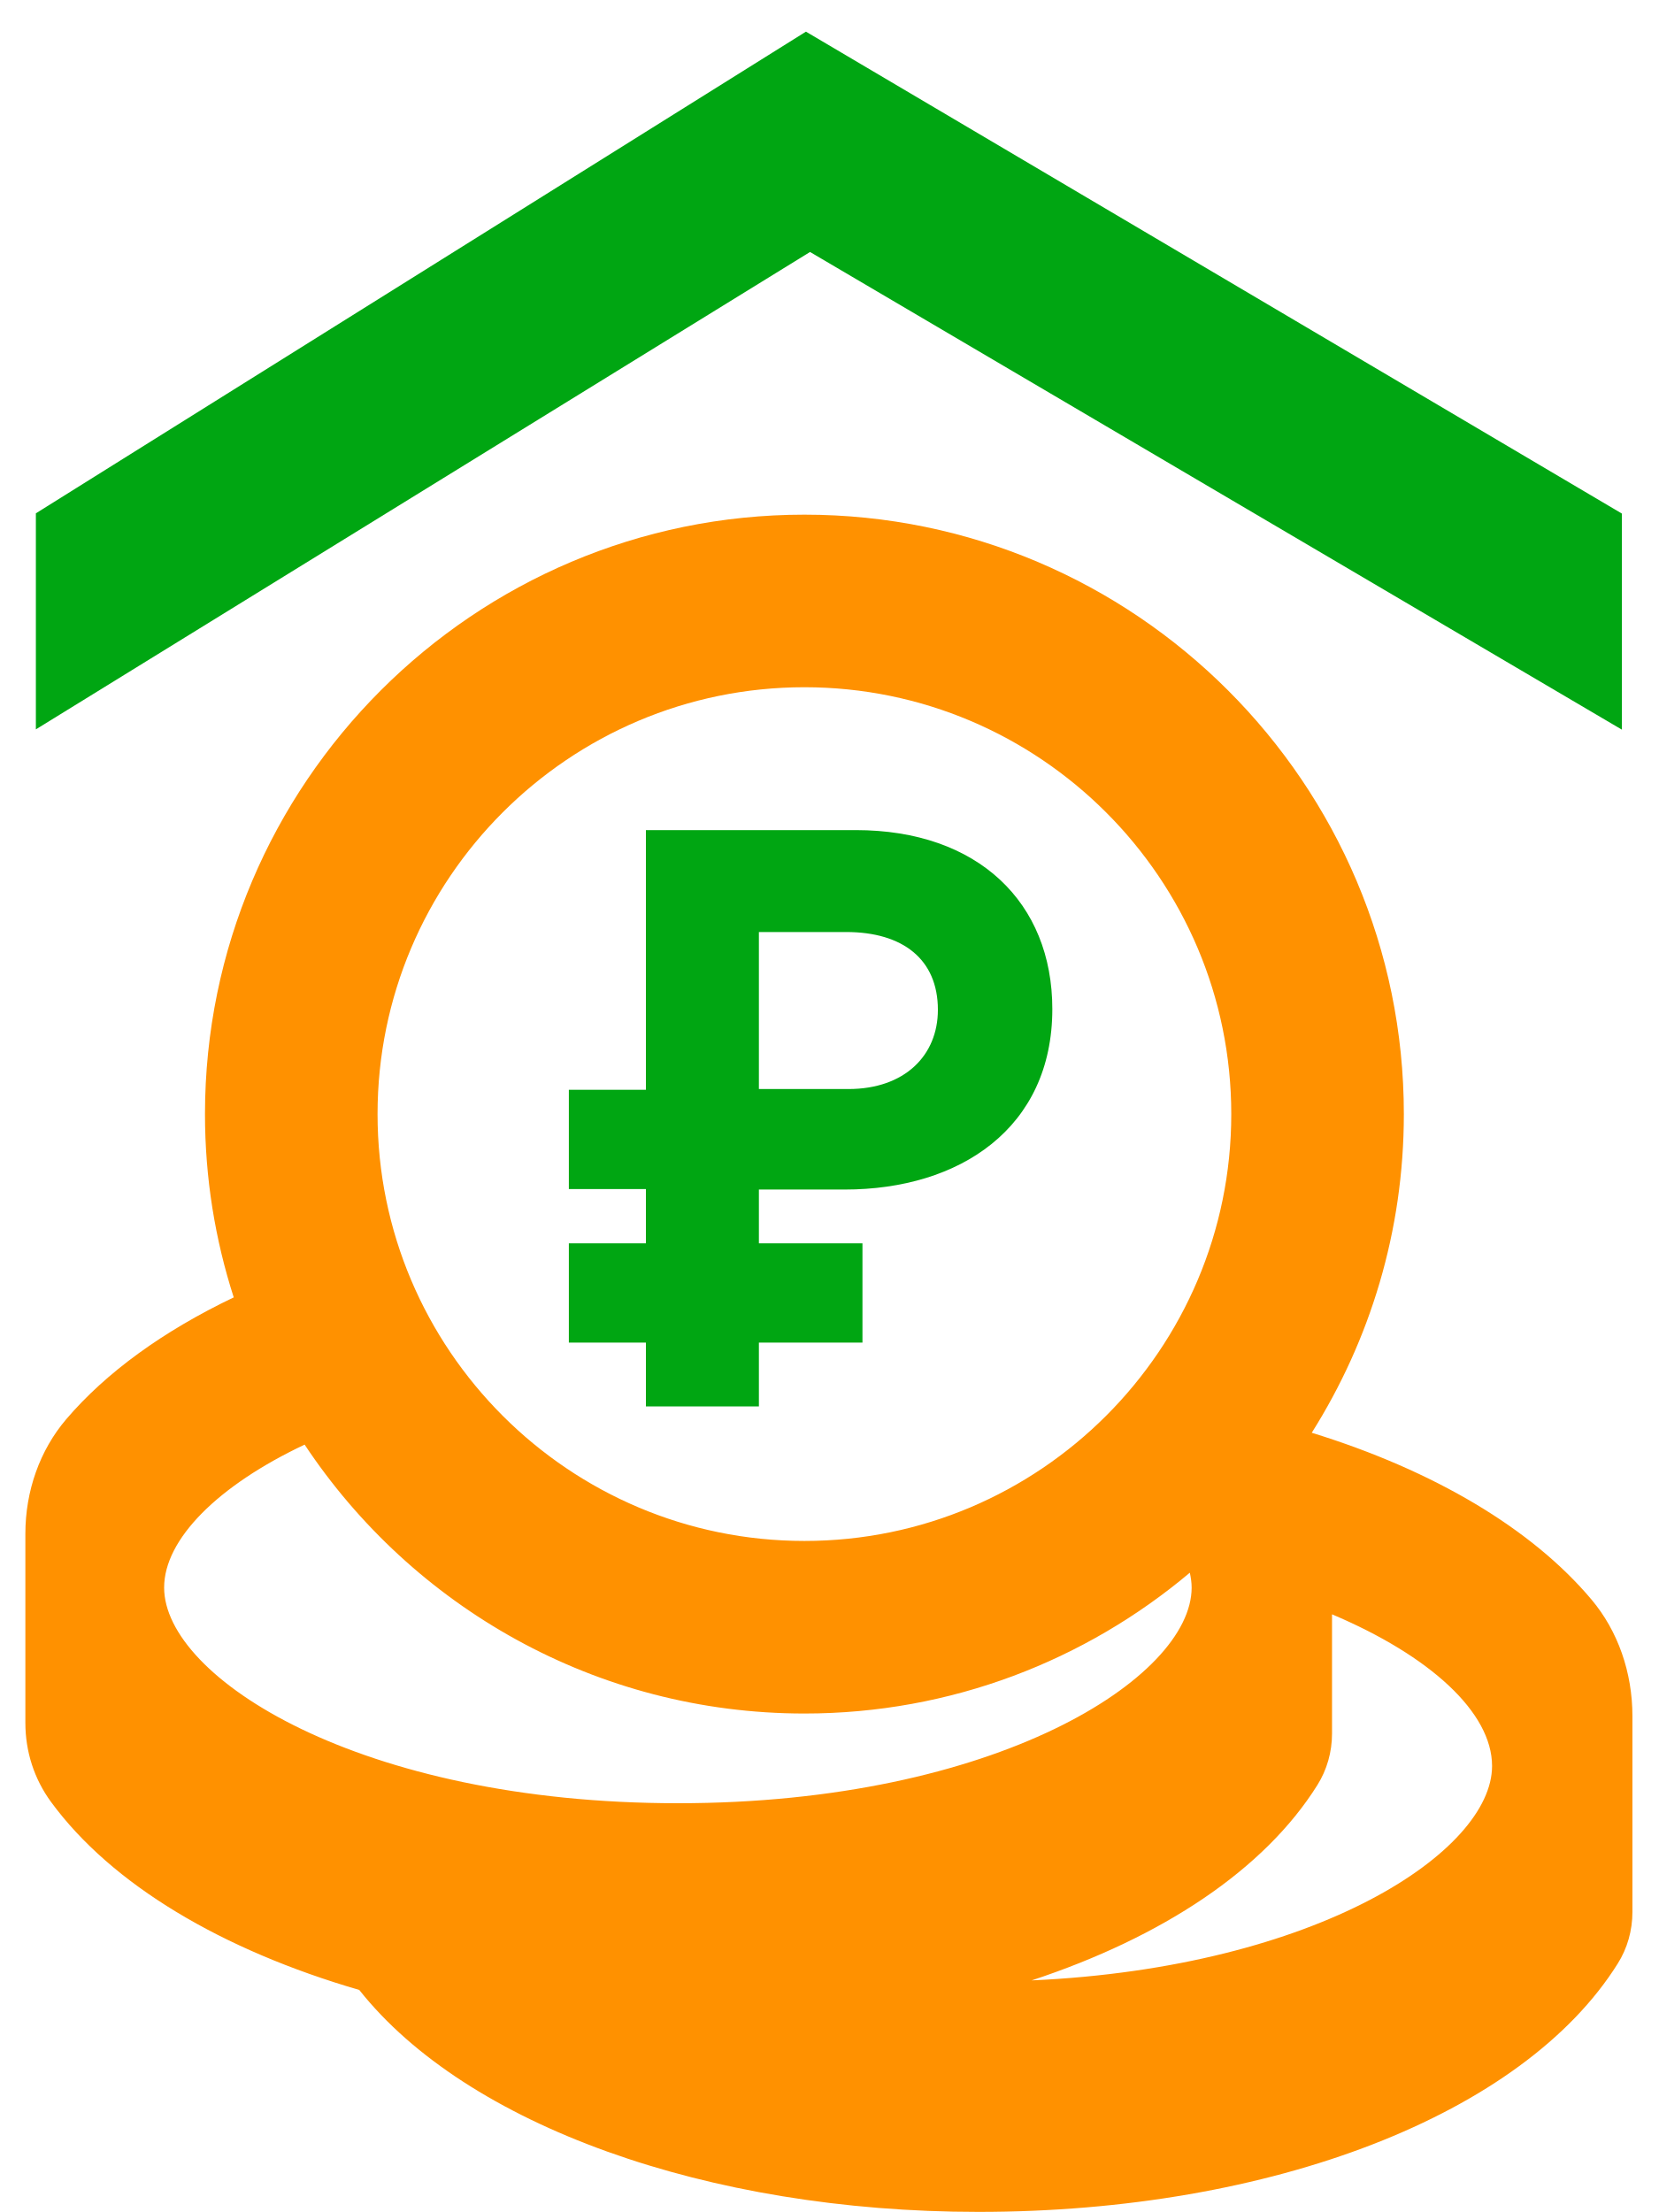
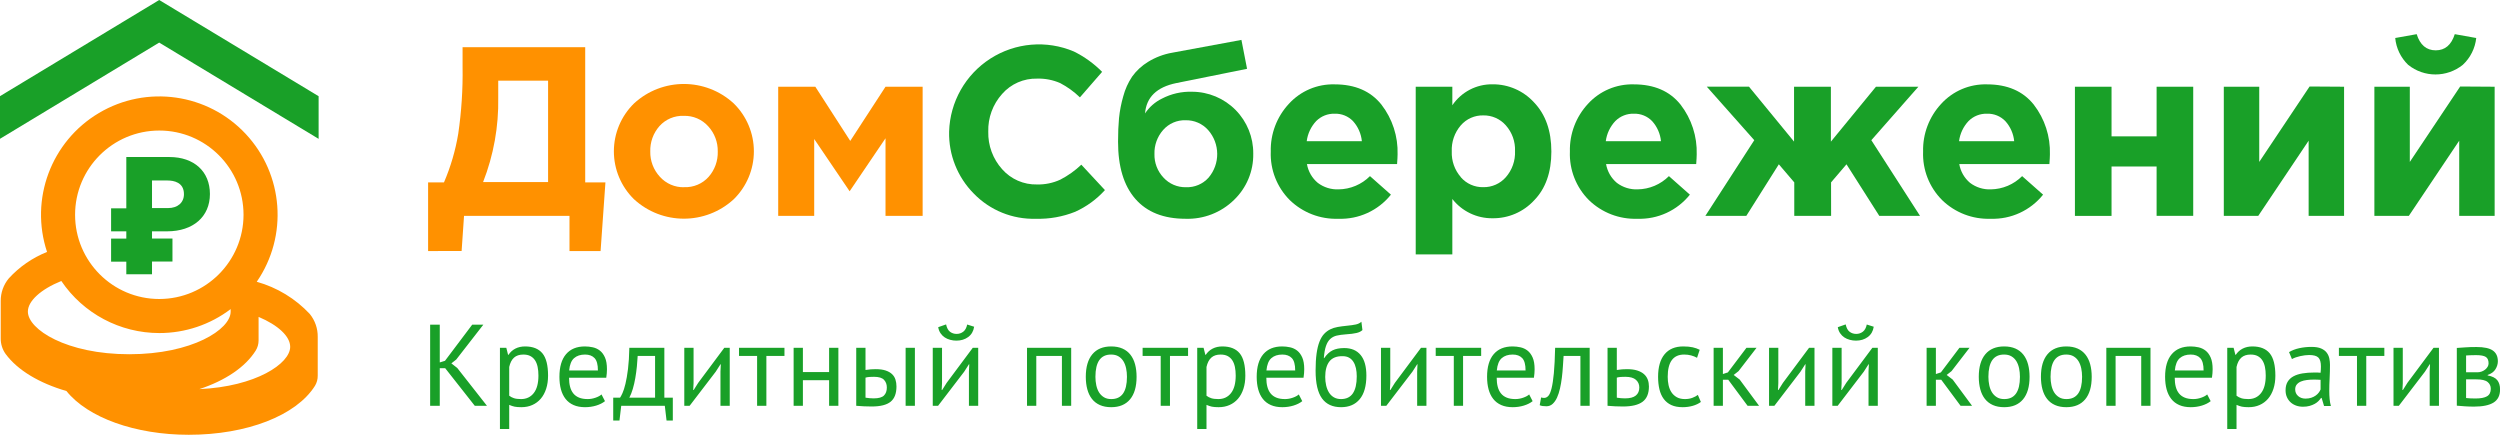
- <svg xmlns="http://www.w3.org/2000/svg" width="45px" height="60px" viewBox="0 0 45 60" version="1.1">
+ <svg xmlns="http://www.w3.org/2000/svg" width="345px" height="60px" viewBox="0 0 345 60" version="1.1">
  <defs />
-   <g id="Page-1" stroke="none" stroke-width="1" fill="none" fill-rule="evenodd">
-     <g id="ds_dom-zaim" transform="translate(-4027, -434)">
-       <g id="logo" transform="translate(4027, 434)">
-         <polyline id="Fill-36" fill="#00A612" points="21.972 6.835 43.994 19.792 43.994 13.931 21.865 0.861 21.857 0.861 0.973 13.924 0.973 19.784 21.972 6.835" />
-         <path d="M35.732,48.422 C35.993,48.007 36.131,47.522 36.131,47.021 L36.131,43.788 C38.797,44.916 40.472,46.453 40.472,47.903 C40.472,50.206 35.759,53.364 27.983,53.718 C31.535,52.546 34.298,50.711 35.732,48.422 Z M21.82,46.479 C25.798,46.479 29.445,45.04 32.274,42.659 C32.303,42.795 32.323,42.93 32.323,43.063 C32.323,45.504 27.021,48.912 18.388,48.912 C9.754,48.912 4.452,45.504 4.452,43.063 C4.452,41.75 5.914,40.293 8.263,39.185 C11.177,43.576 16.165,46.479 21.82,46.479 Z M21.82,41.798 C15.435,41.798 10.241,36.604 10.241,30.22 C10.241,23.835 15.435,18.641 21.82,18.641 C28.204,18.641 33.398,23.835 33.398,30.22 C33.398,36.604 28.204,41.798 21.82,41.798 Z M43.17,43.389 C41.554,41.466 38.892,39.885 35.581,38.863 C37.161,36.357 38.079,33.395 38.079,30.22 C38.079,21.254 30.785,13.96 21.82,13.96 C12.854,13.96 5.56,21.254 5.56,30.22 C5.56,31.953 5.835,33.623 6.34,35.191 C4.432,36.103 2.878,37.227 1.794,38.499 C1.081,39.337 0.688,40.44 0.688,41.605 L0.688,46.729 C0.688,47.512 0.928,48.253 1.382,48.874 C3.028,51.121 6.024,52.894 9.745,53.977 C12.65,57.642 19.178,59.997 26.536,59.997 C34.509,59.997 41.317,57.354 43.88,53.263 C44.142,52.848 44.279,52.363 44.279,51.862 L44.279,46.55 C44.279,45.363 43.886,44.24 43.17,43.389 Z" id="Fill-37" fill="#FF9100" />
-         <path d="M20.585,25.281 L22.953,25.281 C24.485,25.281 25.44,26.018 25.44,27.391 C25.44,28.624 24.544,29.54 23.012,29.54 L20.585,29.54 L20.585,25.281 Z M22.913,32.266 C26.038,32.266 28.544,30.594 28.544,27.371 C28.544,24.485 26.534,22.516 23.211,22.516 L17.52,22.516 L17.52,29.56 L15.43,29.56 L15.43,32.253 L17.52,32.253 L17.52,33.724 L15.43,33.724 L15.43,36.417 L17.52,36.417 L17.52,38.149 L20.585,38.149 L20.585,36.417 L23.394,36.417 L23.394,33.724 L20.585,33.724 L20.585,32.266 L22.913,32.266 Z" id="Fill-38" fill="#00A612" />
+   <g id="Welcome" stroke="none" stroke-width="1" fill="none" fill-rule="evenodd">
+     <g id="-Дом-сбережений-Desktop-HD" transform="translate(-130, -25)">
+       <g id="Logo" transform="translate(130, 25)">
+         <path d="M61.44,50.816 L60.688,50.816 L60.688,56 L59.36,56 L59.36,44.8 L60.688,44.8 L60.688,50.016 L61.408,49.792 L65.168,44.8 L66.704,44.8 L62.96,49.616 L62.288,50.144 L63.104,50.784 L67.2,56 L65.52,56 L61.44,50.816 Z M68.992,48 L69.872,48 L70.112,48.96 L70.176,48.96 C70.421,48.587 70.739,48.301 71.128,48.104 C71.517,47.907 71.963,47.808 72.464,47.808 C73.531,47.808 74.325,48.123 74.848,48.752 C75.371,49.381 75.632,50.411 75.632,51.84 C75.632,52.512 75.544,53.117 75.368,53.656 C75.192,54.195 74.944,54.651 74.624,55.024 C74.304,55.397 73.917,55.685 73.464,55.888 C73.011,56.091 72.507,56.192 71.952,56.192 C71.557,56.192 71.245,56.168 71.016,56.12 C70.787,56.072 70.539,55.989 70.272,55.872 L70.272,59.2 L68.992,59.2 L68.992,48 Z M72.224,48.928 C71.68,48.928 71.251,49.069 70.936,49.352 C70.621,49.635 70.4,50.064 70.272,50.64 L70.272,54.608 C70.464,54.757 70.683,54.872 70.928,54.952 C71.173,55.032 71.499,55.072 71.904,55.072 C72.64,55.072 73.224,54.797 73.656,54.248 C74.088,53.699 74.304,52.891 74.304,51.824 C74.304,51.387 74.267,50.989 74.192,50.632 C74.117,50.275 73.997,49.971 73.832,49.72 C73.667,49.469 73.453,49.275 73.192,49.136 C72.931,48.997 72.608,48.928 72.224,48.928 Z M83.488,55.36 C83.168,55.616 82.765,55.819 82.28,55.968 C81.795,56.117 81.28,56.192 80.736,56.192 C80.128,56.192 79.6,56.093 79.152,55.896 C78.704,55.699 78.336,55.416 78.048,55.048 C77.76,54.68 77.547,54.24 77.408,53.728 C77.269,53.216 77.2,52.64 77.2,52 C77.2,50.635 77.504,49.595 78.112,48.88 C78.72,48.165 79.589,47.808 80.72,47.808 C81.083,47.808 81.445,47.848 81.808,47.928 C82.171,48.008 82.496,48.16 82.784,48.384 C83.072,48.608 83.307,48.925 83.488,49.336 C83.669,49.747 83.76,50.288 83.76,50.96 C83.76,51.312 83.728,51.701 83.664,52.128 L78.528,52.128 C78.528,52.597 78.576,53.013 78.672,53.376 C78.768,53.739 78.917,54.045 79.12,54.296 C79.323,54.547 79.587,54.739 79.912,54.872 C80.237,55.005 80.635,55.072 81.104,55.072 C81.467,55.072 81.829,55.008 82.192,54.88 C82.555,54.752 82.827,54.603 83.008,54.432 L83.488,55.36 Z M80.736,48.928 C80.107,48.928 79.603,49.093 79.224,49.424 C78.845,49.755 78.619,50.32 78.544,51.12 L82.512,51.12 C82.512,50.309 82.357,49.741 82.048,49.416 C81.739,49.091 81.301,48.928 80.736,48.928 Z M92.848,58.032 L91.984,58.032 L91.744,56 L85.728,56 L85.488,58.032 L84.624,58.032 L84.624,54.88 L85.568,54.88 C85.653,54.763 85.765,54.552 85.904,54.248 C86.043,53.944 86.179,53.517 86.312,52.968 C86.445,52.419 86.563,51.736 86.664,50.92 C86.765,50.104 86.827,49.131 86.848,48 L91.68,48 L91.68,54.88 L92.848,54.88 L92.848,58.032 Z M90.4,54.88 L90.4,49.12 L88,49.12 C87.979,49.568 87.941,50.056 87.888,50.584 C87.835,51.112 87.763,51.64 87.672,52.168 C87.581,52.696 87.467,53.195 87.328,53.664 C87.189,54.133 87.029,54.539 86.848,54.88 L90.4,54.88 Z M99.424,51.264 L99.472,50.272 L99.424,50.272 L98.768,51.296 L95.168,56 L94.432,56 L94.432,48 L95.712,48 L95.712,52.88 L95.664,53.824 L95.728,53.824 L96.352,52.832 L99.952,48 L100.704,48 L100.704,56 L99.424,56 L99.424,51.264 Z M108.256,49.12 L105.76,49.12 L105.76,56 L104.48,56 L104.48,49.12 L101.984,49.12 L101.984,48 L108.256,48 L108.256,49.12 Z M114.416,52.464 L110.8,52.464 L110.8,56 L109.52,56 L109.52,48 L110.8,48 L110.8,51.344 L114.416,51.344 L114.416,48 L115.696,48 L115.696,56 L114.416,56 L114.416,52.464 Z M119.44,54.88 C119.835,54.944 120.213,54.976 120.576,54.976 C121.248,54.976 121.717,54.845 121.984,54.584 C122.251,54.323 122.384,53.952 122.384,53.472 C122.384,53.045 122.253,52.693 121.992,52.416 C121.731,52.139 121.275,52 120.624,52 C120.443,52 120.245,52.005 120.032,52.016 C119.819,52.027 119.621,52.059 119.44,52.112 L119.44,54.88 Z M119.44,51.056 C119.696,51.013 119.941,50.984 120.176,50.968 C120.411,50.952 120.635,50.944 120.848,50.944 C121.392,50.944 121.848,51.005 122.216,51.128 C122.584,51.251 122.88,51.419 123.104,51.632 C123.328,51.845 123.485,52.099 123.576,52.392 C123.667,52.685 123.712,52.997 123.712,53.328 C123.712,54.299 123.443,55.003 122.904,55.44 C122.365,55.877 121.493,56.096 120.288,56.096 C119.605,56.096 118.896,56.064 118.16,56 L118.16,48 L119.44,48 L119.44,51.056 Z M124.976,48 L126.256,48 L126.256,56 L124.976,56 L124.976,48 Z M133.712,51.264 L133.76,50.272 L133.712,50.272 L133.056,51.296 L129.456,56 L128.72,56 L128.72,48 L130,48 L130,52.88 L129.952,53.824 L130.016,53.824 L130.64,52.832 L134.24,48 L134.992,48 L134.992,56 L133.712,56 L133.712,51.264 Z M130.56,44.768 C130.667,45.259 130.851,45.6 131.112,45.792 C131.373,45.984 131.675,46.08 132.016,46.08 C132.357,46.08 132.661,45.979 132.928,45.776 C133.195,45.573 133.376,45.243 133.472,44.784 L134.432,45.088 C134.336,45.707 134.061,46.181 133.608,46.512 C133.155,46.843 132.613,47.008 131.984,47.008 C131.696,47.008 131.411,46.971 131.128,46.896 C130.845,46.821 130.592,46.709 130.368,46.56 C130.144,46.411 129.952,46.219 129.792,45.984 C129.632,45.749 129.525,45.472 129.472,45.152 L130.56,44.768 Z M146.544,49.12 L143.008,49.12 L143.008,56 L141.728,56 L141.728,48 L147.824,48 L147.824,56 L146.544,56 L146.544,49.12 Z M149.84,52 C149.84,50.645 150.141,49.608 150.744,48.888 C151.347,48.168 152.213,47.808 153.344,47.808 C153.941,47.808 154.461,47.907 154.904,48.104 C155.347,48.301 155.712,48.584 156,48.952 C156.288,49.32 156.501,49.763 156.64,50.28 C156.779,50.797 156.848,51.371 156.848,52 C156.848,53.355 156.547,54.392 155.944,55.112 C155.341,55.832 154.475,56.192 153.344,56.192 C152.747,56.192 152.227,56.093 151.784,55.896 C151.341,55.699 150.976,55.416 150.688,55.048 C150.4,54.68 150.187,54.237 150.048,53.72 C149.909,53.203 149.84,52.629 149.84,52 Z M151.168,52 C151.168,52.405 151.208,52.795 151.288,53.168 C151.368,53.541 151.493,53.867 151.664,54.144 C151.835,54.421 152.059,54.645 152.336,54.816 C152.613,54.987 152.949,55.072 153.344,55.072 C154.795,55.083 155.52,54.059 155.52,52 C155.52,51.584 155.48,51.189 155.4,50.816 C155.32,50.443 155.195,50.117 155.024,49.84 C154.853,49.563 154.629,49.341 154.352,49.176 C154.075,49.011 153.739,48.928 153.344,48.928 C151.893,48.917 151.168,49.941 151.168,52 Z M163.952,49.12 L161.456,49.12 L161.456,56 L160.176,56 L160.176,49.12 L157.68,49.12 L157.68,48 L163.952,48 L163.952,49.12 Z M165.216,48 L166.096,48 L166.336,48.96 L166.4,48.96 C166.645,48.587 166.963,48.301 167.352,48.104 C167.741,47.907 168.187,47.808 168.688,47.808 C169.755,47.808 170.549,48.123 171.072,48.752 C171.595,49.381 171.856,50.411 171.856,51.84 C171.856,52.512 171.768,53.117 171.592,53.656 C171.416,54.195 171.168,54.651 170.848,55.024 C170.528,55.397 170.141,55.685 169.688,55.888 C169.235,56.091 168.731,56.192 168.176,56.192 C167.781,56.192 167.469,56.168 167.24,56.12 C167.011,56.072 166.763,55.989 166.496,55.872 L166.496,59.2 L165.216,59.2 L165.216,48 Z M168.448,48.928 C167.904,48.928 167.475,49.069 167.16,49.352 C166.845,49.635 166.624,50.064 166.496,50.64 L166.496,54.608 C166.688,54.757 166.907,54.872 167.152,54.952 C167.397,55.032 167.723,55.072 168.128,55.072 C168.864,55.072 169.448,54.797 169.88,54.248 C170.312,53.699 170.528,52.891 170.528,51.824 C170.528,51.387 170.491,50.989 170.416,50.632 C170.341,50.275 170.221,49.971 170.056,49.72 C169.891,49.469 169.677,49.275 169.416,49.136 C169.155,48.997 168.832,48.928 168.448,48.928 Z M179.712,55.36 C179.392,55.616 178.989,55.819 178.504,55.968 C178.019,56.117 177.504,56.192 176.96,56.192 C176.352,56.192 175.824,56.093 175.376,55.896 C174.928,55.699 174.56,55.416 174.272,55.048 C173.984,54.68 173.771,54.24 173.632,53.728 C173.493,53.216 173.424,52.64 173.424,52 C173.424,50.635 173.728,49.595 174.336,48.88 C174.944,48.165 175.813,47.808 176.944,47.808 C177.307,47.808 177.669,47.848 178.032,47.928 C178.395,48.008 178.72,48.16 179.008,48.384 C179.296,48.608 179.531,48.925 179.712,49.336 C179.893,49.747 179.984,50.288 179.984,50.96 C179.984,51.312 179.952,51.701 179.888,52.128 L174.752,52.128 C174.752,52.597 174.8,53.013 174.896,53.376 C174.992,53.739 175.141,54.045 175.344,54.296 C175.547,54.547 175.811,54.739 176.136,54.872 C176.461,55.005 176.859,55.072 177.328,55.072 C177.691,55.072 178.053,55.008 178.416,54.88 C178.779,54.752 179.051,54.603 179.232,54.432 L179.712,55.36 Z M176.96,48.928 C176.331,48.928 175.827,49.093 175.448,49.424 C175.069,49.755 174.843,50.32 174.768,51.12 L178.736,51.12 C178.736,50.309 178.581,49.741 178.272,49.416 C177.963,49.091 177.525,48.928 176.96,48.928 Z M182.736,49.424 C183.088,48.912 183.477,48.552 183.904,48.344 C184.331,48.136 184.864,48.032 185.504,48.032 C186.485,48.032 187.24,48.352 187.768,48.992 C188.296,49.632 188.56,50.576 188.56,51.824 C188.56,53.264 188.253,54.352 187.64,55.088 C187.027,55.824 186.171,56.192 185.072,56.192 C183.899,56.192 183.019,55.787 182.432,54.976 C181.845,54.165 181.552,52.891 181.552,51.152 C181.552,50.235 181.597,49.451 181.688,48.8 C181.779,48.149 181.912,47.6 182.088,47.152 C182.264,46.704 182.477,46.347 182.728,46.08 C182.979,45.813 183.261,45.603 183.576,45.448 C183.891,45.293 184.235,45.184 184.608,45.12 C184.981,45.056 185.381,45.003 185.808,44.96 C186.363,44.907 186.797,44.845 187.112,44.776 C187.427,44.707 187.68,44.581 187.872,44.4 L188.016,45.552 C187.909,45.648 187.792,45.728 187.664,45.792 C187.536,45.856 187.381,45.909 187.2,45.952 C187.019,45.995 186.803,46.032 186.552,46.064 C186.301,46.096 186.011,46.123 185.68,46.144 C185.221,46.176 184.819,46.232 184.472,46.312 C184.125,46.392 183.827,46.547 183.576,46.776 C183.325,47.005 183.128,47.331 182.984,47.752 C182.84,48.173 182.741,48.731 182.688,49.424 L182.736,49.424 Z M182.88,52.016 C182.88,52.421 182.923,52.811 183.008,53.184 C183.093,53.557 183.224,53.885 183.4,54.168 C183.576,54.451 183.803,54.672 184.08,54.832 C184.357,54.992 184.683,55.072 185.056,55.072 C185.792,55.072 186.339,54.808 186.696,54.28 C187.053,53.752 187.232,52.971 187.232,51.936 C187.232,51.531 187.195,51.157 187.12,50.816 C187.045,50.475 186.928,50.179 186.768,49.928 C186.608,49.677 186.405,49.485 186.16,49.352 C185.915,49.219 185.621,49.152 185.28,49.152 C184.448,49.141 183.84,49.384 183.456,49.88 C183.072,50.376 182.88,51.088 182.88,52.016 Z M195.568,51.264 L195.616,50.272 L195.568,50.272 L194.912,51.296 L191.312,56 L190.576,56 L190.576,48 L191.856,48 L191.856,52.88 L191.808,53.824 L191.872,53.824 L192.496,52.832 L196.096,48 L196.848,48 L196.848,56 L195.568,56 L195.568,51.264 Z M204.4,49.12 L201.904,49.12 L201.904,56 L200.624,56 L200.624,49.12 L198.128,49.12 L198.128,48 L204.4,48 L204.4,49.12 Z M211.504,55.36 C211.184,55.616 210.781,55.819 210.296,55.968 C209.811,56.117 209.296,56.192 208.752,56.192 C208.144,56.192 207.616,56.093 207.168,55.896 C206.72,55.699 206.352,55.416 206.064,55.048 C205.776,54.68 205.563,54.24 205.424,53.728 C205.285,53.216 205.216,52.64 205.216,52 C205.216,50.635 205.52,49.595 206.128,48.88 C206.736,48.165 207.605,47.808 208.736,47.808 C209.099,47.808 209.461,47.848 209.824,47.928 C210.187,48.008 210.512,48.16 210.8,48.384 C211.088,48.608 211.323,48.925 211.504,49.336 C211.685,49.747 211.776,50.288 211.776,50.96 C211.776,51.312 211.744,51.701 211.68,52.128 L206.544,52.128 C206.544,52.597 206.592,53.013 206.688,53.376 C206.784,53.739 206.933,54.045 207.136,54.296 C207.339,54.547 207.603,54.739 207.928,54.872 C208.253,55.005 208.651,55.072 209.12,55.072 C209.483,55.072 209.845,55.008 210.208,54.88 C210.571,54.752 210.843,54.603 211.024,54.432 L211.504,55.36 Z M208.752,48.928 C208.123,48.928 207.619,49.093 207.24,49.424 C206.861,49.755 206.635,50.32 206.56,51.12 L210.528,51.12 C210.528,50.309 210.373,49.741 210.064,49.416 C209.755,49.091 209.317,48.928 208.752,48.928 Z M218.096,49.12 L215.776,49.12 C215.744,49.568 215.712,50.051 215.68,50.568 C215.648,51.085 215.6,51.603 215.536,52.12 C215.472,52.637 215.387,53.133 215.28,53.608 C215.173,54.083 215.037,54.501 214.872,54.864 C214.707,55.227 214.504,55.517 214.264,55.736 C214.024,55.955 213.739,56.064 213.408,56.064 C213.205,56.064 213.029,56.053 212.88,56.032 C212.731,56.011 212.597,55.973 212.48,55.92 L212.672,54.848 C212.8,54.891 212.939,54.912 213.088,54.912 C213.301,54.912 213.493,54.821 213.664,54.64 C213.835,54.459 213.984,54.115 214.112,53.608 C214.24,53.101 214.347,52.4 214.432,51.504 C214.517,50.608 214.576,49.44 214.608,48 L219.376,48 L219.376,56 L218.096,56 L218.096,49.12 Z M223.12,54.88 C223.515,54.944 223.893,54.976 224.256,54.976 C224.928,54.976 225.424,54.845 225.744,54.584 C226.064,54.323 226.224,53.952 226.224,53.472 C226.224,53.045 226.069,52.693 225.76,52.416 C225.451,52.139 224.965,52 224.304,52 C224.123,52 223.925,52.005 223.712,52.016 C223.499,52.027 223.301,52.059 223.12,52.112 L223.12,54.88 Z M223.12,51.056 C223.376,51.013 223.621,50.984 223.856,50.968 C224.091,50.952 224.315,50.944 224.528,50.944 C225.083,50.944 225.552,51.005 225.936,51.128 C226.32,51.251 226.632,51.419 226.872,51.632 C227.112,51.845 227.285,52.099 227.392,52.392 C227.499,52.685 227.552,52.997 227.552,53.328 C227.552,54.299 227.261,55.003 226.68,55.44 C226.099,55.877 225.195,56.096 223.968,56.096 C223.285,56.096 222.576,56.064 221.84,56 L221.84,48 L223.12,48 L223.12,51.056 Z M234.72,55.472 C234.4,55.707 234.021,55.885 233.584,56.008 C233.147,56.131 232.688,56.192 232.208,56.192 C231.589,56.192 231.067,56.093 230.64,55.896 C230.213,55.699 229.864,55.416 229.592,55.048 C229.32,54.68 229.123,54.237 229,53.72 C228.877,53.203 228.816,52.629 228.816,52 C228.816,50.645 229.115,49.608 229.712,48.888 C230.309,48.168 231.168,47.808 232.288,47.808 C232.8,47.808 233.235,47.848 233.592,47.928 C233.949,48.008 234.272,48.123 234.56,48.272 L234.192,49.376 C233.947,49.237 233.675,49.128 233.376,49.048 C233.077,48.968 232.757,48.928 232.416,48.928 C230.901,48.928 230.144,49.952 230.144,52 C230.144,52.405 230.184,52.792 230.264,53.16 C230.344,53.528 230.477,53.853 230.664,54.136 C230.851,54.419 231.096,54.645 231.4,54.816 C231.704,54.987 232.08,55.072 232.528,55.072 C232.912,55.072 233.256,55.013 233.56,54.896 C233.864,54.779 234.112,54.645 234.304,54.496 L234.72,55.472 Z M238.496,52.4 L237.76,52.4 L237.76,56 L236.48,56 L236.48,48 L237.76,48 L237.76,51.616 L238.448,51.392 L241.008,48 L242.4,48 L239.92,51.216 L239.248,51.744 L240.08,52.384 L242.752,56 L241.168,56 L238.496,52.4 Z M249.12,51.264 L249.168,50.272 L249.12,50.272 L248.464,51.296 L244.864,56 L244.128,56 L244.128,48 L245.408,48 L245.408,52.88 L245.36,53.824 L245.424,53.824 L246.048,52.832 L249.648,48 L250.4,48 L250.4,56 L249.12,56 L249.12,51.264 Z M257.856,51.264 L257.904,50.272 L257.856,50.272 L257.2,51.296 L253.6,56 L252.864,56 L252.864,48 L254.144,48 L254.144,52.88 L254.096,53.824 L254.16,53.824 L254.784,52.832 L258.384,48 L259.136,48 L259.136,56 L257.856,56 L257.856,51.264 Z M254.704,44.768 C254.811,45.259 254.995,45.6 255.256,45.792 C255.517,45.984 255.819,46.08 256.16,46.08 C256.501,46.08 256.805,45.979 257.072,45.776 C257.339,45.573 257.52,45.243 257.616,44.784 L258.576,45.088 C258.48,45.707 258.205,46.181 257.752,46.512 C257.299,46.843 256.757,47.008 256.128,47.008 C255.84,47.008 255.555,46.971 255.272,46.896 C254.989,46.821 254.736,46.709 254.512,46.56 C254.288,46.411 254.096,46.219 253.936,45.984 C253.776,45.749 253.669,45.472 253.616,45.152 L254.704,44.768 Z M267.888,52.4 L267.152,52.4 L267.152,56 L265.872,56 L265.872,48 L267.152,48 L267.152,51.616 L267.84,51.392 L270.4,48 L271.792,48 L269.312,51.216 L268.64,51.744 L269.472,52.384 L272.144,56 L270.56,56 L267.888,52.4 Z M273.072,52 C273.072,50.645 273.373,49.608 273.976,48.888 C274.579,48.168 275.445,47.808 276.576,47.808 C277.173,47.808 277.693,47.907 278.136,48.104 C278.579,48.301 278.944,48.584 279.232,48.952 C279.52,49.32 279.733,49.763 279.872,50.28 C280.011,50.797 280.08,51.371 280.08,52 C280.08,53.355 279.779,54.392 279.176,55.112 C278.573,55.832 277.707,56.192 276.576,56.192 C275.979,56.192 275.459,56.093 275.016,55.896 C274.573,55.699 274.208,55.416 273.92,55.048 C273.632,54.68 273.419,54.237 273.28,53.72 C273.141,53.203 273.072,52.629 273.072,52 Z M274.4,52 C274.4,52.405 274.44,52.795 274.52,53.168 C274.6,53.541 274.725,53.867 274.896,54.144 C275.067,54.421 275.291,54.645 275.568,54.816 C275.845,54.987 276.181,55.072 276.576,55.072 C278.027,55.083 278.752,54.059 278.752,52 C278.752,51.584 278.712,51.189 278.632,50.816 C278.552,50.443 278.427,50.117 278.256,49.84 C278.085,49.563 277.861,49.341 277.584,49.176 C277.307,49.011 276.971,48.928 276.576,48.928 C275.125,48.917 274.4,49.941 274.4,52 Z M281.648,52 C281.648,50.645 281.949,49.608 282.552,48.888 C283.155,48.168 284.021,47.808 285.152,47.808 C285.749,47.808 286.269,47.907 286.712,48.104 C287.155,48.301 287.52,48.584 287.808,48.952 C288.096,49.32 288.309,49.763 288.448,50.28 C288.587,50.797 288.656,51.371 288.656,52 C288.656,53.355 288.355,54.392 287.752,55.112 C287.149,55.832 286.283,56.192 285.152,56.192 C284.555,56.192 284.035,56.093 283.592,55.896 C283.149,55.699 282.784,55.416 282.496,55.048 C282.208,54.68 281.995,54.237 281.856,53.72 C281.717,53.203 281.648,52.629 281.648,52 Z M282.976,52 C282.976,52.405 283.016,52.795 283.096,53.168 C283.176,53.541 283.301,53.867 283.472,54.144 C283.643,54.421 283.867,54.645 284.144,54.816 C284.421,54.987 284.757,55.072 285.152,55.072 C286.603,55.083 287.328,54.059 287.328,52 C287.328,51.584 287.288,51.189 287.208,50.816 C287.128,50.443 287.003,50.117 286.832,49.84 C286.661,49.563 286.437,49.341 286.16,49.176 C285.883,49.011 285.547,48.928 285.152,48.928 C283.701,48.917 282.976,49.941 282.976,52 Z M295.488,49.12 L291.952,49.12 L291.952,56 L290.672,56 L290.672,48 L296.768,48 L296.768,56 L295.488,56 L295.488,49.12 Z M305.072,55.36 C304.752,55.616 304.349,55.819 303.864,55.968 C303.379,56.117 302.864,56.192 302.32,56.192 C301.712,56.192 301.184,56.093 300.736,55.896 C300.288,55.699 299.92,55.416 299.632,55.048 C299.344,54.68 299.131,54.24 298.992,53.728 C298.853,53.216 298.784,52.64 298.784,52 C298.784,50.635 299.088,49.595 299.696,48.88 C300.304,48.165 301.173,47.808 302.304,47.808 C302.667,47.808 303.029,47.848 303.392,47.928 C303.755,48.008 304.08,48.16 304.368,48.384 C304.656,48.608 304.891,48.925 305.072,49.336 C305.253,49.747 305.344,50.288 305.344,50.96 C305.344,51.312 305.312,51.701 305.248,52.128 L300.112,52.128 C300.112,52.597 300.16,53.013 300.256,53.376 C300.352,53.739 300.501,54.045 300.704,54.296 C300.907,54.547 301.171,54.739 301.496,54.872 C301.821,55.005 302.219,55.072 302.688,55.072 C303.051,55.072 303.413,55.008 303.776,54.88 C304.139,54.752 304.411,54.603 304.592,54.432 L305.072,55.36 Z M302.32,48.928 C301.691,48.928 301.187,49.093 300.808,49.424 C300.429,49.755 300.203,50.32 300.128,51.12 L304.096,51.12 C304.096,50.309 303.941,49.741 303.632,49.416 C303.323,49.091 302.885,48.928 302.32,48.928 Z M307.36,48 L308.24,48 L308.48,48.96 L308.544,48.96 C308.789,48.587 309.107,48.301 309.496,48.104 C309.885,47.907 310.331,47.808 310.832,47.808 C311.899,47.808 312.693,48.123 313.216,48.752 C313.739,49.381 314,50.411 314,51.84 C314,52.512 313.912,53.117 313.736,53.656 C313.56,54.195 313.312,54.651 312.992,55.024 C312.672,55.397 312.285,55.685 311.832,55.888 C311.379,56.091 310.875,56.192 310.32,56.192 C309.925,56.192 309.613,56.168 309.384,56.12 C309.155,56.072 308.907,55.989 308.64,55.872 L308.64,59.2 L307.36,59.2 L307.36,48 Z M310.592,48.928 C310.048,48.928 309.619,49.069 309.304,49.352 C308.989,49.635 308.768,50.064 308.64,50.64 L308.64,54.608 C308.832,54.757 309.051,54.872 309.296,54.952 C309.541,55.032 309.867,55.072 310.272,55.072 C311.008,55.072 311.592,54.797 312.024,54.248 C312.456,53.699 312.672,52.891 312.672,51.824 C312.672,51.387 312.635,50.989 312.56,50.632 C312.485,50.275 312.365,49.971 312.2,49.72 C312.035,49.469 311.821,49.275 311.56,49.136 C311.299,48.997 310.976,48.928 310.592,48.928 Z M315.888,48.592 C316.293,48.347 316.765,48.165 317.304,48.048 C317.843,47.931 318.405,47.872 318.992,47.872 C319.547,47.872 319.992,47.947 320.328,48.096 C320.664,48.245 320.92,48.44 321.096,48.68 C321.272,48.92 321.389,49.184 321.448,49.472 C321.507,49.76 321.536,50.048 321.536,50.336 C321.536,50.976 321.52,51.6 321.488,52.208 C321.456,52.816 321.44,53.392 321.44,53.936 C321.44,54.331 321.456,54.704 321.488,55.056 C321.52,55.408 321.579,55.733 321.664,56.032 L320.72,56.032 L320.384,54.912 L320.304,54.912 C320.208,55.061 320.088,55.208 319.944,55.352 C319.8,55.496 319.627,55.624 319.424,55.736 C319.221,55.848 318.987,55.941 318.72,56.016 C318.453,56.091 318.149,56.128 317.808,56.128 C317.467,56.128 317.149,56.075 316.856,55.968 C316.563,55.861 316.309,55.709 316.096,55.512 C315.883,55.315 315.715,55.077 315.592,54.8 C315.469,54.523 315.408,54.208 315.408,53.856 C315.408,53.387 315.504,52.995 315.696,52.68 C315.888,52.365 316.157,52.115 316.504,51.928 C316.851,51.741 317.267,51.608 317.752,51.528 C318.237,51.448 318.773,51.408 319.36,51.408 L319.8,51.408 C319.944,51.408 320.091,51.419 320.24,51.44 C320.272,51.12 320.288,50.832 320.288,50.576 C320.288,49.989 320.171,49.579 319.936,49.344 C319.701,49.109 319.275,48.992 318.656,48.992 C318.475,48.992 318.28,49.005 318.072,49.032 C317.864,49.059 317.651,49.096 317.432,49.144 C317.213,49.192 317.005,49.251 316.808,49.32 C316.611,49.389 316.437,49.467 316.288,49.552 L315.888,48.592 Z M318.16,55.008 C318.459,55.008 318.725,54.968 318.96,54.888 C319.195,54.808 319.397,54.707 319.568,54.584 C319.739,54.461 319.88,54.325 319.992,54.176 C320.104,54.027 320.187,53.883 320.24,53.744 L320.24,52.416 C320.091,52.405 319.939,52.397 319.784,52.392 C319.629,52.387 319.477,52.384 319.328,52.384 C318.997,52.384 318.675,52.403 318.36,52.44 C318.045,52.477 317.768,52.547 317.528,52.648 C317.288,52.749 317.096,52.888 316.952,53.064 C316.808,53.24 316.736,53.461 316.736,53.728 C316.736,54.101 316.869,54.408 317.136,54.648 C317.403,54.888 317.744,55.008 318.16,55.008 Z M329.04,49.12 L326.544,49.12 L326.544,56 L325.264,56 L325.264,49.12 L322.768,49.12 L322.768,48 L329.04,48 L329.04,49.12 Z M335.296,51.264 L335.344,50.272 L335.296,50.272 L334.64,51.296 L331.04,56 L330.304,56 L330.304,48 L331.584,48 L331.584,52.88 L331.536,53.824 L331.6,53.824 L332.224,52.832 L335.824,48 L336.576,48 L336.576,56 L335.296,56 L335.296,51.264 Z M339.04,48.016 C339.413,47.995 339.805,47.968 340.216,47.936 C340.627,47.904 341.136,47.888 341.744,47.888 C342.8,47.888 343.557,48.051 344.016,48.376 C344.475,48.701 344.704,49.195 344.704,49.856 C344.704,50.229 344.595,50.595 344.376,50.952 C344.157,51.309 343.797,51.573 343.296,51.744 L343.296,51.808 C343.925,51.925 344.368,52.144 344.624,52.464 C344.88,52.784 345.008,53.211 345.008,53.744 C345.008,54.576 344.709,55.179 344.112,55.552 C343.515,55.925 342.619,56.112 341.424,56.112 C340.976,56.112 340.56,56.099 340.176,56.072 C339.792,56.045 339.413,56.016 339.04,55.984 L339.04,48.016 Z M340.32,54.928 C340.523,54.949 340.723,54.965 340.92,54.976 C341.117,54.987 341.349,54.992 341.616,54.992 C342.331,54.992 342.861,54.891 343.208,54.688 C343.555,54.485 343.728,54.139 343.728,53.648 C343.728,53.264 343.581,52.952 343.288,52.712 C342.995,52.472 342.475,52.352 341.728,52.352 L340.32,52.352 L340.32,54.928 Z M341.888,51.376 C342.08,51.376 342.267,51.344 342.448,51.28 C342.629,51.216 342.792,51.128 342.936,51.016 C343.08,50.904 343.197,50.773 343.288,50.624 C343.379,50.475 343.424,50.315 343.424,50.144 C343.424,49.717 343.296,49.421 343.04,49.256 C342.784,49.091 342.336,49.008 341.696,49.008 C341.355,49.008 341.085,49.013 340.888,49.024 C340.691,49.035 340.501,49.045 340.32,49.056 L340.32,51.376 L341.888,51.376 Z" id="Кредитный-потребител" fill="#19A028" />
+         <g id="Ресурс-2" fill-rule="nonzero">
+           <g id="Group" transform="translate(59, 4)">
+             <path d="M0.078,30.645 L0.078,21.168 L2.27,21.168 C3.193,19.019 3.853,16.767 4.237,14.459 C4.685,11.399 4.885,8.308 4.835,5.216 L4.835,2.511 L21.759,2.511 L21.759,21.168 L24.55,21.168 L23.881,30.645 L19.59,30.645 L19.59,25.786 L5.037,25.786 L4.703,30.637 L0.078,30.645 Z M16.636,7.136 L9.756,7.136 L9.756,9.469 C9.829,13.455 9.119,17.417 7.665,21.129 L16.636,21.129 L16.636,7.136 Z" id="Shape" fill="#FF9100" />
+             <path d="M42.259,23.493 C38.367,27.072 32.382,27.072 28.491,23.493 C26.715,21.753 25.715,19.371 25.715,16.885 C25.715,14.399 26.715,12.017 28.491,10.277 C32.381,6.694 38.369,6.694 42.259,10.277 C44.035,12.017 45.035,14.399 45.035,16.885 C45.035,19.371 44.035,21.753 42.259,23.493 Z M35.425,21.829 C36.7,21.881 37.931,21.362 38.784,20.414 C39.636,19.449 40.089,18.195 40.051,16.908 C40.076,15.624 39.606,14.379 38.737,13.433 C37.881,12.477 36.646,11.948 35.363,11.987 C34.089,11.935 32.858,12.454 32.005,13.402 C31.153,14.367 30.699,15.621 30.738,16.908 C30.711,18.192 31.182,19.437 32.052,20.383 C32.907,21.342 34.141,21.874 35.425,21.837 L35.425,21.829 Z" id="Shape" fill="#FF9100" />
+             <polygon id="Shape" fill="#FF9100" points="48.392 25.786 48.392 7.968 53.515 7.968 58.335 15.447 63.201 7.968 68.324 7.968 68.324 25.786 63.201 25.786 63.201 15.081 58.249 22.396 53.36 15.182 53.36 25.786" />
+             <path d="M83.934,26.19 C80.723,26.283 77.62,25.022 75.383,22.715 C73.133,20.446 71.903,17.359 71.978,14.164 C72.095,10.071 74.226,6.299 77.672,4.088 C81.119,1.876 85.435,1.51 89.205,3.11 C90.647,3.824 91.96,4.772 93.092,5.916 L90.029,9.437 C89.22,8.651 88.301,7.986 87.3,7.463 C86.301,7.029 85.218,6.819 84.129,6.849 C82.283,6.801 80.511,7.576 79.293,8.963 C78.013,10.388 77.328,12.249 77.381,14.164 C77.333,16.073 78.017,17.928 79.293,19.349 C80.507,20.728 82.269,21.499 84.105,21.456 C85.218,21.482 86.321,21.254 87.331,20.787 C88.388,20.24 89.361,19.547 90.223,18.727 L93.481,22.233 C92.333,23.503 90.935,24.521 89.376,25.226 C87.647,25.916 85.795,26.244 83.934,26.19 Z" id="Shape" fill="#19A028" />
+             <path d="M104.597,26.19 C101.581,26.19 99.275,25.275 97.678,23.446 C96.082,21.616 95.287,18.984 95.292,15.548 C95.292,14.33 95.336,13.249 95.424,12.306 C95.528,11.288 95.723,10.281 96.007,9.298 C96.263,8.326 96.678,7.404 97.235,6.569 C97.823,5.752 98.568,5.062 99.428,4.54 C100.451,3.909 101.586,3.479 102.77,3.273 L112.317,1.508 L113.094,5.496 L103.338,7.463 C100.633,8.017 99.192,9.414 99.016,11.653 C99.597,10.776 100.402,10.07 101.348,9.608 C102.63,8.94 104.062,8.614 105.507,8.66 C107.763,8.664 109.925,9.57 111.511,11.176 C113.096,12.782 113.974,14.955 113.949,17.211 C113.99,19.616 113.027,21.929 111.29,23.594 C109.508,25.337 107.089,26.275 104.597,26.19 Z M104.667,21.837 C105.847,21.881 106.986,21.4 107.777,20.523 C109.394,18.625 109.374,15.829 107.73,13.954 C106.943,13.066 105.806,12.569 104.62,12.594 C103.435,12.552 102.293,13.046 101.511,13.939 C100.707,14.851 100.279,16.035 100.314,17.25 C100.283,18.457 100.73,19.628 101.558,20.507 C102.354,21.378 103.487,21.863 104.667,21.837 Z" id="Shape" fill="#19A028" />
+             <path d="M125.68,26.19 C123.194,26.277 120.781,25.348 118.994,23.617 C117.222,21.848 116.269,19.418 116.367,16.916 C116.306,14.479 117.202,12.116 118.862,10.331 C120.476,8.557 122.784,7.575 125.182,7.642 C127.996,7.642 130.147,8.572 131.635,10.433 C133.155,12.397 133.944,14.83 133.866,17.312 C133.866,17.577 133.842,18.02 133.796,18.642 L121.358,18.642 C121.534,19.658 122.066,20.578 122.858,21.238 C123.68,21.858 124.69,22.174 125.719,22.132 C127.348,22.115 128.906,21.459 130.057,20.305 L132.948,22.863 C131.19,25.062 128.493,26.296 125.68,26.19 Z M121.327,15.486 L128.937,15.486 C128.838,14.46 128.413,13.492 127.724,12.726 C127.064,12.034 126.138,11.658 125.182,11.692 C124.232,11.664 123.312,12.03 122.64,12.702 C121.92,13.468 121.46,14.442 121.327,15.486 Z" id="Shape" fill="#19A028" />
+             <path d="M136.369,31.111 L136.369,7.968 L141.422,7.968 L141.422,10.526 C142.666,8.688 144.753,7.601 146.972,7.634 C149.147,7.615 151.228,8.523 152.694,10.129 C154.29,11.793 155.088,14.055 155.088,16.916 C155.088,19.777 154.295,22.021 152.71,23.648 C151.235,25.249 149.149,26.148 146.972,26.12 C144.809,26.146 142.757,25.163 141.422,23.461 L141.422,31.111 L136.369,31.111 Z M142.588,20.453 C143.367,21.354 144.507,21.858 145.698,21.829 C146.886,21.851 148.024,21.347 148.807,20.453 C149.678,19.458 150.131,18.167 150.074,16.846 C150.125,15.545 149.671,14.275 148.807,13.301 C148.024,12.407 146.886,11.903 145.698,11.925 C144.507,11.896 143.367,12.4 142.588,13.301 C141.729,14.301 141.284,15.591 141.344,16.908 C141.294,18.207 141.745,19.476 142.604,20.453 L142.588,20.453 Z" id="Shape" fill="#19A028" />
+             <path d="M166.959,26.19 C164.473,26.278 162.059,25.348 160.273,23.617 C158.501,21.848 157.548,19.418 157.646,16.916 C157.586,14.479 158.481,12.116 160.141,10.331 C161.756,8.558 164.064,7.576 166.461,7.642 C169.276,7.642 171.426,8.572 172.914,10.433 C174.434,12.397 175.223,14.83 175.145,17.312 C175.145,17.577 175.122,18.02 175.075,18.642 L162.637,18.642 C162.811,19.657 163.34,20.577 164.129,21.238 C164.951,21.858 165.962,22.174 166.99,22.132 C168.614,22.111 170.165,21.455 171.312,20.305 L174.204,22.863 C172.451,25.055 169.764,26.289 166.959,26.19 Z M162.606,15.486 L170.216,15.486 C170.117,14.46 169.692,13.492 169.004,12.726 C168.343,12.034 167.418,11.658 166.461,11.692 C165.511,11.664 164.591,12.03 163.919,12.702 C163.196,13.467 162.733,14.442 162.598,15.486 L162.606,15.486 Z" id="Shape" fill="#19A028" />
+             <polygon id="Shape" fill="#19A028" points="193.693 25.786 188.609 25.786 188.609 21.168 186.479 18.673 181.994 25.786 176.342 25.786 183.09 15.346 176.536 7.96 182.359 7.96 188.578 15.54 188.578 7.968 193.662 7.968 193.662 15.548 199.881 7.968 205.735 7.968 199.244 15.346 205.96 25.786 200.34 25.786 195.816 18.673 193.686 21.168" />
+             <path d="M215.701,26.19 C213.215,26.278 210.801,25.348 209.016,23.617 C207.243,21.848 206.29,19.418 206.388,16.916 C206.328,14.479 207.223,12.116 208.883,10.331 C210.498,8.557 212.806,7.575 215.204,7.642 C218.018,7.642 220.168,8.572 221.656,10.433 C223.176,12.397 223.965,14.83 223.887,17.312 C223.887,17.577 223.864,18.02 223.817,18.642 L211.379,18.642 C211.553,19.657 212.082,20.577 212.871,21.238 C213.693,21.858 214.704,22.174 215.732,22.132 C217.356,22.111 218.907,21.455 220.054,20.305 L222.946,22.863 C221.193,25.055 218.506,26.289 215.701,26.19 Z M211.348,15.486 L218.958,15.486 C218.86,14.46 218.434,13.492 217.746,12.726 C217.085,12.034 216.16,11.658 215.204,11.692 C214.253,11.664 213.333,12.03 212.661,12.702 C211.941,13.468 211.481,14.442 211.348,15.486 Z" id="Shape" fill="#19A028" />
+             <polygon id="Shape" fill="#19A028" points="243.664 7.968 243.664 25.786 238.611 25.786 238.611 18.976 232.392 18.976 232.392 25.794 227.339 25.794 227.339 7.968 232.392 7.968 232.392 14.817 238.611 14.817 238.611 7.968" />
+             <polygon id="Shape" fill="#19A028" points="264.482 7.968 264.482 25.786 259.592 25.786 259.592 15.416 252.642 25.786 247.885 25.786 247.885 7.968 252.775 7.968 252.775 18.346 259.724 7.937" />
+             <path d="M285.261,7.968 L285.261,25.786 L280.372,25.786 L280.372,15.416 L273.422,25.786 L268.664,25.786 L268.664,7.968 L273.554,7.968 L273.554,18.346 L280.504,7.937 L285.261,7.968 Z M280.869,4.944 C278.666,6.719 275.524,6.719 273.321,4.944 C272.303,3.964 271.671,2.651 271.541,1.244 L274.502,0.715 C274.969,2.203 275.845,2.946 277.13,2.946 C278.415,2.946 279.291,2.203 279.758,0.715 L282.719,1.244 C282.57,2.66 281.912,3.974 280.869,4.944 Z" id="Shape" fill="#19A028" />
+           </g>
+           <polygon id="Shape" fill="#19A028" points="21.969 5.877 43.969 19.162 43.969 13.277 21.969 0 0 13.269 0 19.154" />
+           <path d="M42.754,43.331 C40.766,41.206 38.233,39.668 35.431,38.885 C39.778,32.569 39.144,24.078 33.905,18.478 C28.667,12.879 20.238,11.68 13.646,15.597 C7.055,19.514 4.078,27.492 6.492,34.769 C4.481,35.571 2.676,36.817 1.215,38.415 C0.484,39.291 0.089,40.398 0.1,41.538 L0.1,46.685 C0.088,47.456 0.322,48.21 0.769,48.838 C2.423,51.092 5.431,52.877 9.169,53.962 C12.108,57.638 18.662,60 26.054,60 C34.062,60 40.892,57.346 43.469,53.238 C43.723,52.816 43.853,52.331 43.846,51.838 L43.846,46.5 C43.864,45.348 43.477,44.227 42.754,43.331 Z M21.985,41.262 C15.566,41.262 10.363,36.059 10.362,29.641 C10.36,23.223 15.561,18.018 21.979,18.015 C28.398,18.013 33.603,23.213 33.608,29.631 C33.603,36.05 28.403,41.253 21.985,41.262 Z M35.285,48.385 C35.548,47.962 35.686,47.474 35.685,46.977 L35.685,43.731 C38.362,44.862 40.046,46.408 40.046,47.862 C40.046,50.169 35.315,53.346 27.508,53.7 C31.069,52.523 33.846,50.677 35.285,48.385 Z M21.985,45.962 C25.54,45.967 28.999,44.805 31.831,42.654 C31.842,42.772 31.842,42.89 31.831,43.008 C31.831,45.462 26.508,48.885 17.838,48.885 C9.169,48.885 3.846,45.454 3.846,43 C3.846,41.546 5.631,39.923 8.462,38.777 C11.497,43.269 16.564,45.961 21.985,45.962 Z" id="Shape" fill="#FF9100" />
+           <path d="M23.077,31.923 C26.654,31.923 28.969,29.9 28.969,26.777 C28.969,23.654 26.777,21.669 23.377,21.669 L17.431,21.669 L17.431,28.746 L15.331,28.746 L15.331,31.923 L17.431,31.923 L17.431,32.931 L15.331,32.931 L15.331,36.108 L17.431,36.108 L17.431,37.846 L20.977,37.846 L20.977,36.092 L23.8,36.092 L23.8,32.915 L20.977,32.915 L20.977,31.923 L23.077,31.923 Z M23.177,28.715 L20.977,28.715 L20.977,24.908 L23.123,24.908 C23.969,24.908 25.385,25.154 25.385,26.792 C25.385,27.962 24.523,28.715 23.185,28.715 L23.177,28.715 Z" id="Shape" fill="#19A028" />
+         </g>
      </g>
    </g>
  </g>
</svg>
